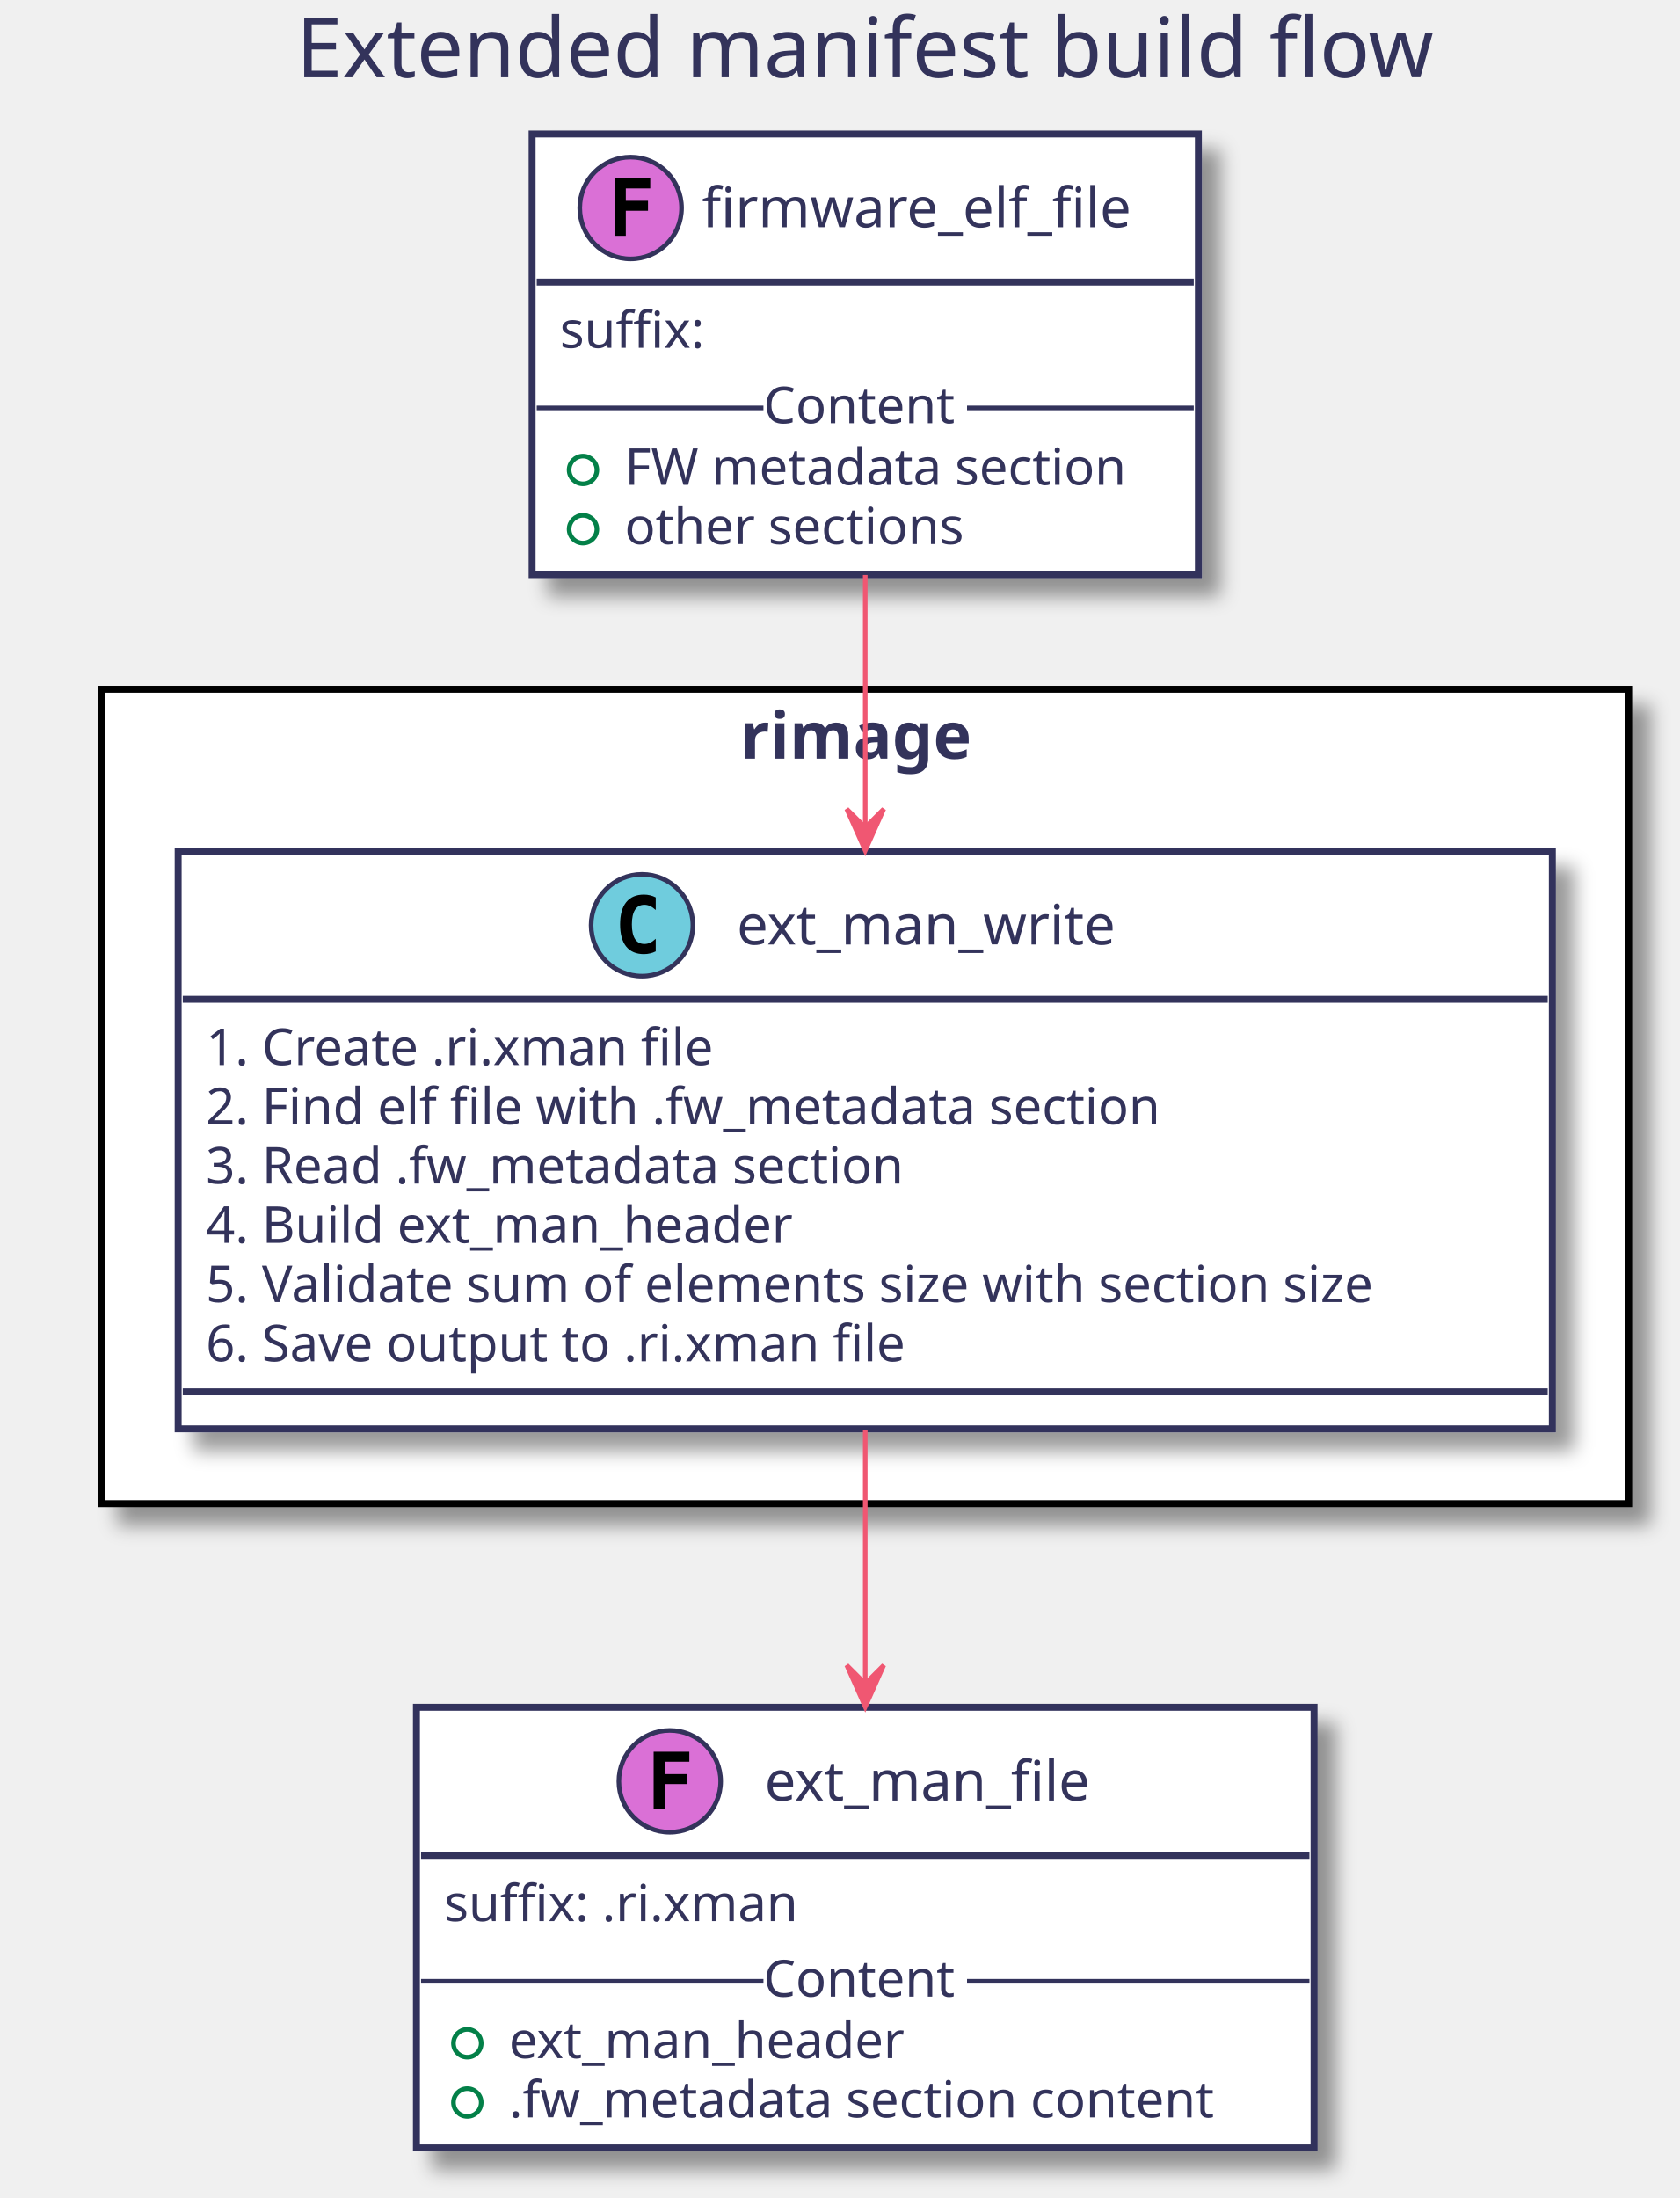
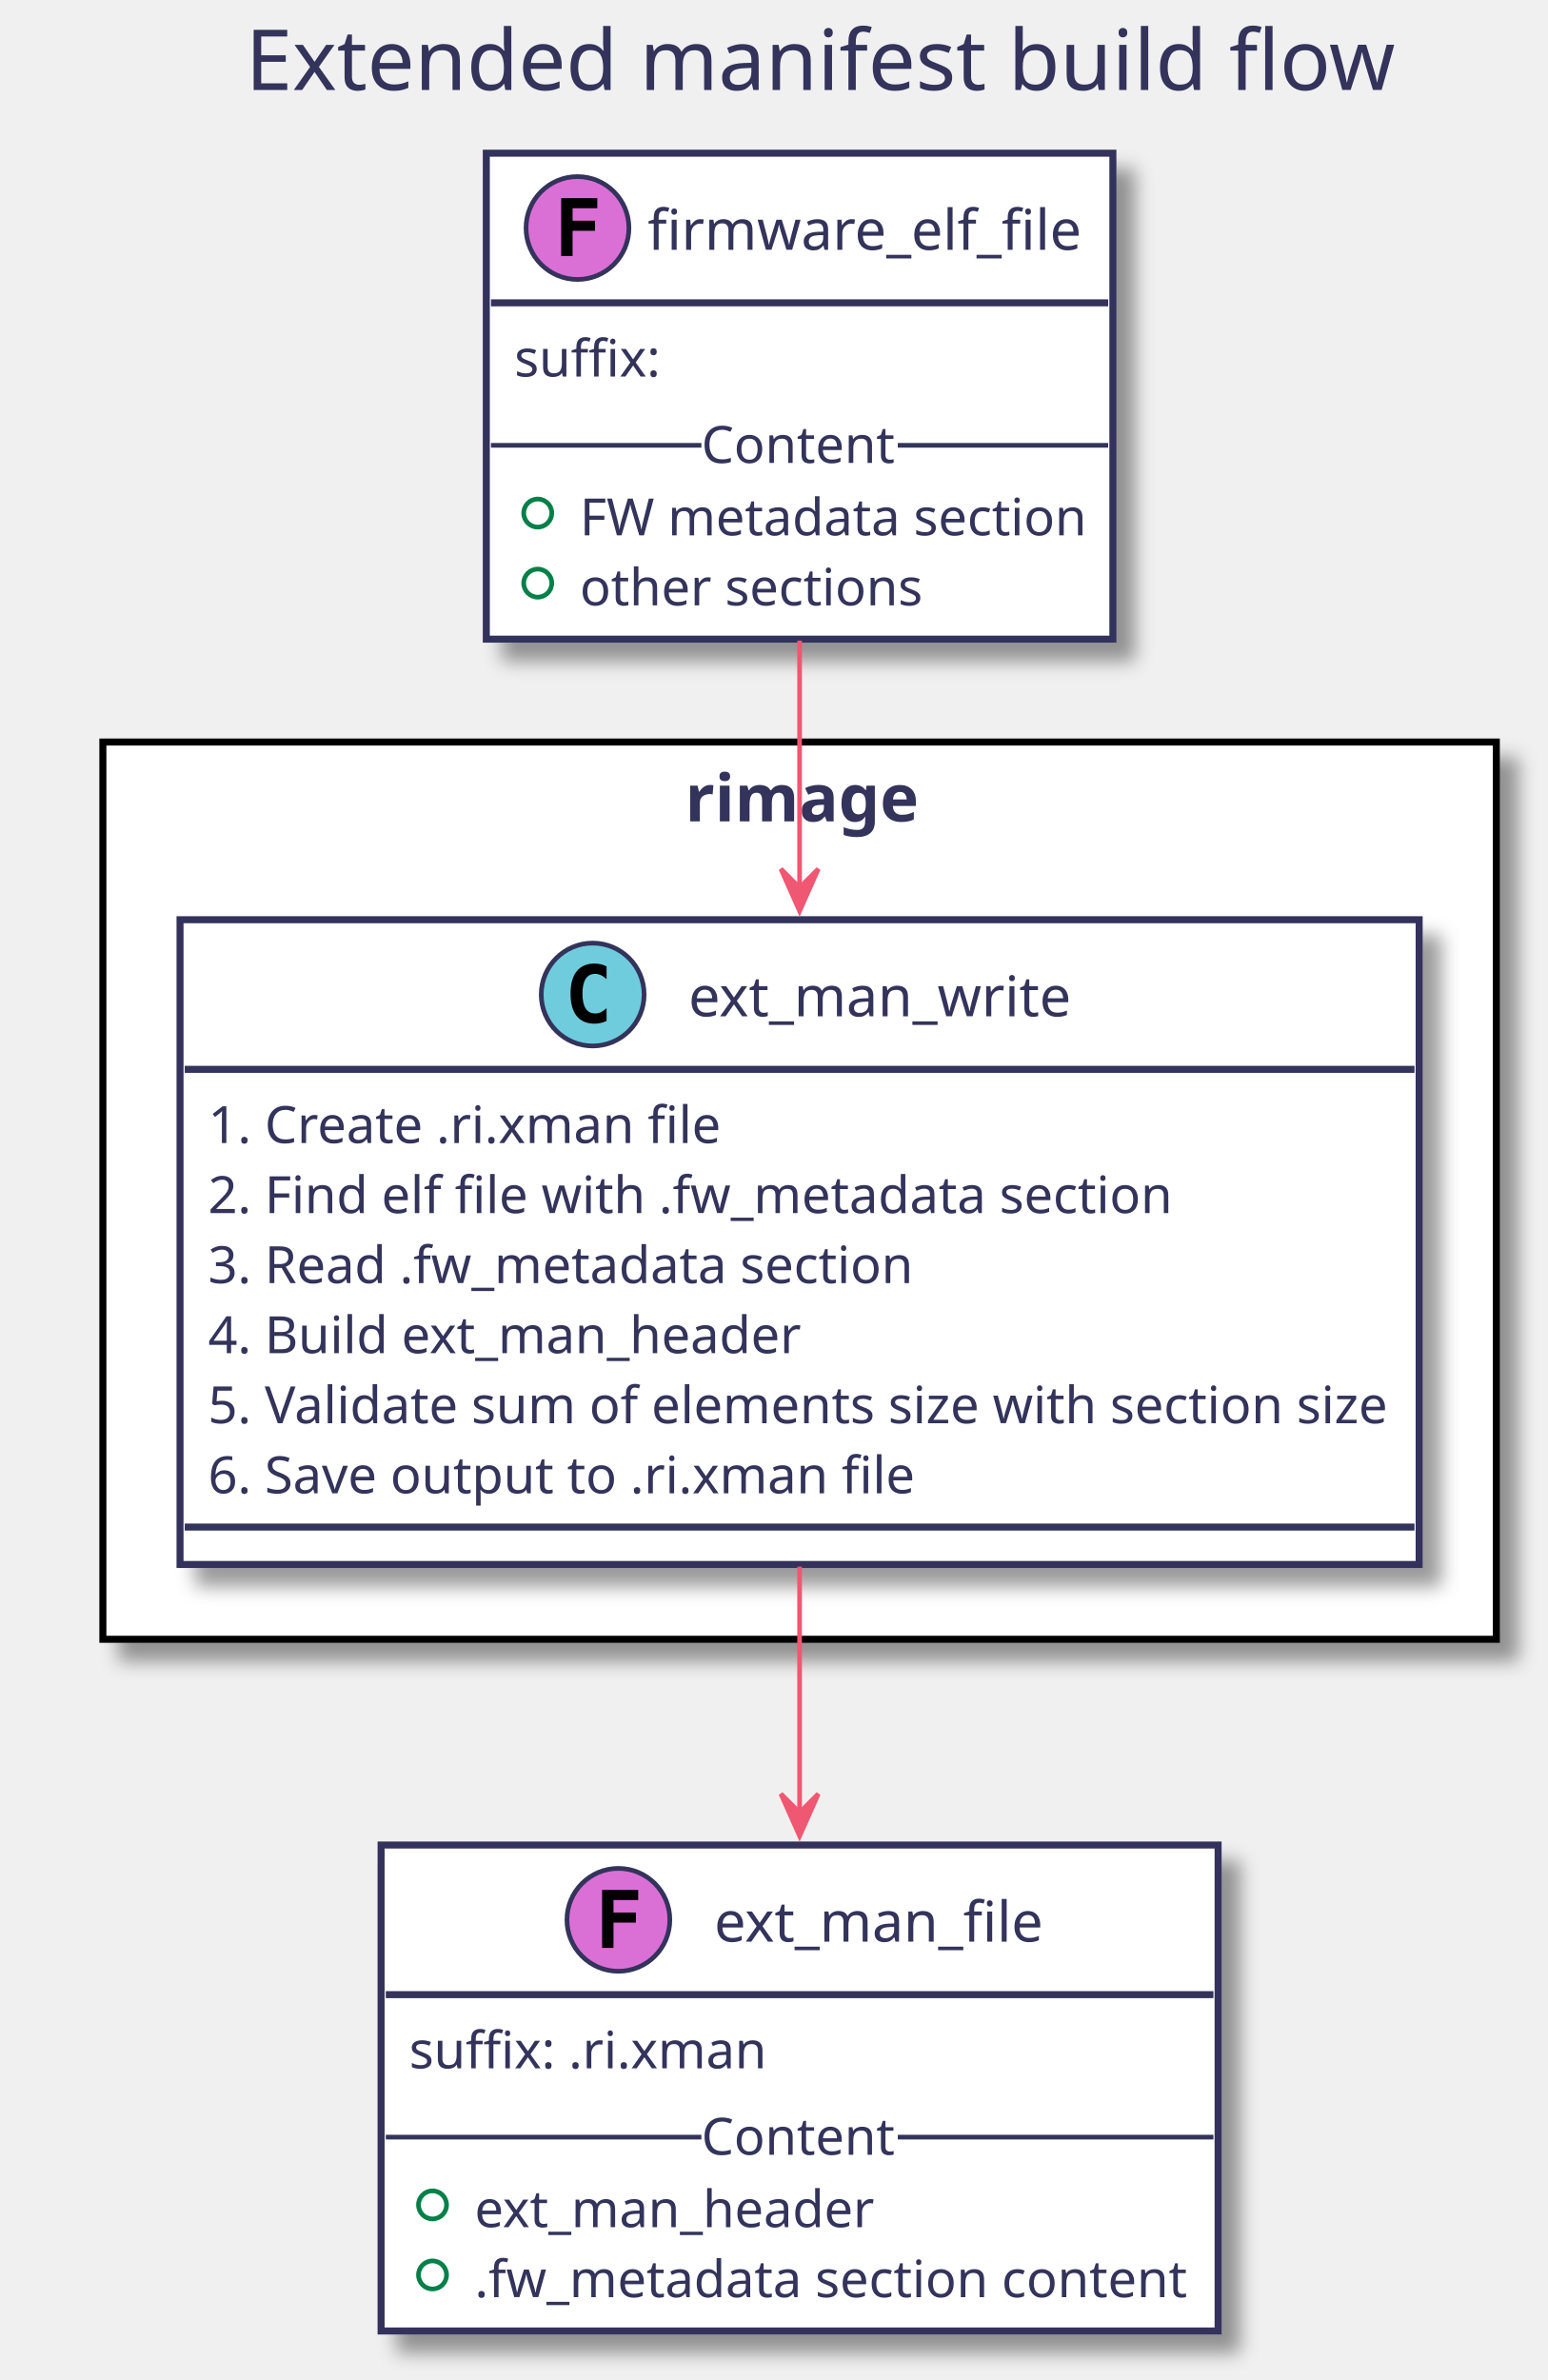
- <svg xmlns="http://www.w3.org/2000/svg" contentScriptType="application/ecmascript" contentStyleType="text/css" height="475px" preserveAspectRatio="none" style="width:363px;height:475px;" version="1.1" viewBox="0 0 363 475" width="363px" zoomAndPan="magnify">
+ <svg xmlns="http://www.w3.org/2000/svg" contentScriptType="application/ecmascript" contentStyleType="text/css" height="509px" preserveAspectRatio="none" style="width:331px;height:509px;" version="1.1" viewBox="0 0 331 509" width="331px" zoomAndPan="magnify">
  <defs>
    <filter height="300%" id="fvdwwb4almc8b" width="300%" x="-1" y="-1">
      <feGaussianBlur result="blurOut" stdDeviation="2.0" />
      <feColorMatrix in="blurOut" result="blurOut2" type="matrix" values="0 0 0 0 0 0 0 0 0 0 0 0 0 0 0 0 0 0 .4 0" />
      <feOffset dx="4.0" dy="4.0" in="blurOut2" result="blurOut3" />
      <feBlend in="SourceGraphic" in2="blurOut3" mode="normal" />
    </filter>
  </defs>
  <g>
-     <text fill="#33335B" font-family="sans-serif" font-size="18" lengthAdjust="spacingAndGlyphs" textLength="258" x="64" y="16.708">Extended manifest build flow</text>
-     <rect fill="#FFFFFF" filter="url(#fvdwwb4almc8b)" height="176" style="stroke: #000000; stroke-width: 1.5;" width="330" x="22" y="148.953" />
-     <text fill="#33335B" font-family="sans-serif" font-size="14" font-weight="bold" lengthAdjust="spacingAndGlyphs" textLength="54" x="160" y="163.948">rimage</text>
-     <rect fill="#FFFFFF" filter="url(#fvdwwb4almc8b)" height="124.828" id="ext_man_write" style="stroke: #33335B; stroke-width: 1.5;" width="297" x="38.5" y="183.953" />
-     <ellipse cx="138.75" cy="199.953" fill="#6FCCDD" rx="11" ry="11" style="stroke: #33335B; stroke-width: 1.0;" />
-     <path d="M141.719,205.594 Q141.141,205.891 140.5,206.031 Q139.859,206.188 139.156,206.188 Q136.656,206.188 135.328,204.547 Q134.016,202.891 134.016,199.766 Q134.016,196.641 135.328,194.984 Q136.656,193.328 139.156,193.328 Q139.859,193.328 140.5,193.484 Q141.156,193.641 141.719,193.938 L141.719,196.656 Q141.094,196.078 140.5,195.812 Q139.906,195.531 139.281,195.531 Q137.938,195.531 137.25,196.609 Q136.562,197.672 136.562,199.766 Q136.562,201.859 137.25,202.938 Q137.938,204 139.281,204 Q139.906,204 140.5,203.734 Q141.094,203.453 141.719,202.875 L141.719,205.594 Z " />
-     <text fill="#33335B" font-family="sans-serif" font-size="12" lengthAdjust="spacingAndGlyphs" textLength="88" x="159.25" y="204.107">ext_man_write</text>
-     <line style="stroke: #33335B; stroke-width: 1.5;" x1="39.5" x2="334.5" y1="215.953" y2="215.953" />
-     <text fill="#33335B" font-family="sans-serif" font-size="11" lengthAdjust="spacingAndGlyphs" textLength="125" x="44.5" y="230.164">1. Create .ri.xman file</text>
-     <text fill="#33335B" font-family="sans-serif" font-size="11" lengthAdjust="spacingAndGlyphs" textLength="230" x="44.5" y="242.968">2. Find elf file with .fw_metadata section</text>
-     <text fill="#33335B" font-family="sans-serif" font-size="11" lengthAdjust="spacingAndGlyphs" textLength="169" x="44.5" y="255.773">3. Read .fw_metadata section</text>
-     <text fill="#33335B" font-family="sans-serif" font-size="11" lengthAdjust="spacingAndGlyphs" textLength="141" x="44.5" y="268.578">4. Build ext_man_header</text>
-     <text fill="#33335B" font-family="sans-serif" font-size="11" lengthAdjust="spacingAndGlyphs" textLength="285" x="44.5" y="281.382">5. Validate sum of elements size with section size</text>
-     <text fill="#33335B" font-family="sans-serif" font-size="11" lengthAdjust="spacingAndGlyphs" textLength="170" x="44.5" y="294.187">6. Save output to .ri.xman file</text>
-     <line style="stroke: #33335B; stroke-width: 1.5;" x1="39.5" x2="334.5" y1="300.781" y2="300.781" />
-     <rect fill="#FFFFFF" filter="url(#fvdwwb4almc8b)" height="95.219" id="firmware_elf_file" style="stroke: #33335B; stroke-width: 1.5;" width="144" x="115" y="28.953" />
-     <ellipse cx="136.3" cy="44.953" fill="#DA70D6" rx="11" ry="11" style="stroke: #33335B; stroke-width: 1.0;" />
-     <path d="M140.534,40.719 L135.253,40.719 L135.253,43.391 L140.05,43.391 L140.05,45.547 L135.253,45.547 L135.253,50.953 L132.816,50.953 L132.816,38.562 L140.534,38.562 L140.534,40.719 Z " />
-     <text fill="#33335B" font-family="sans-serif" font-size="12" lengthAdjust="spacingAndGlyphs" textLength="98" x="151.7" y="49.107">firmware_elf_file</text>
-     <line style="stroke: #33335B; stroke-width: 1.5;" x1="116" x2="258" y1="60.953" y2="60.953" />
-     <text fill="#33335B" font-family="sans-serif" font-size="11" lengthAdjust="spacingAndGlyphs" textLength="35" x="121" y="75.164">suffix:</text>
-     <ellipse cx="126" cy="101.562" fill="none" rx="3" ry="3" style="stroke: #038048; stroke-width: 1.0;" />
-     <text fill="#33335B" font-family="sans-serif" font-size="11" lengthAdjust="spacingAndGlyphs" textLength="118" x="135" y="104.773">FW metadata section</text>
-     <ellipse cx="126" cy="114.367" fill="none" rx="3" ry="3" style="stroke: #038048; stroke-width: 1.0;" />
-     <text fill="#33335B" font-family="sans-serif" font-size="11" lengthAdjust="spacingAndGlyphs" textLength="82" x="135" y="117.578">other sections</text>
-     <line style="stroke: #33335B; stroke-width: 1.0;" x1="116" x2="165" y1="88.16" y2="88.16" />
-     <text fill="#33335B" font-family="sans-serif" font-size="11" lengthAdjust="spacingAndGlyphs" textLength="44" x="165" y="91.468">Content</text>
-     <line style="stroke: #33335B; stroke-width: 1.0;" x1="209" x2="258" y1="88.16" y2="88.16" />
-     <rect fill="#FFFFFF" filter="url(#fvdwwb4almc8b)" height="95.219" id="ext_man_file" style="stroke: #33335B; stroke-width: 1.5;" width="194" x="90" y="368.953" />
-     <ellipse cx="144.75" cy="384.953" fill="#DA70D6" rx="11" ry="11" style="stroke: #33335B; stroke-width: 1.0;" />
-     <path d="M148.984,380.719 L143.703,380.719 L143.703,383.391 L148.5,383.391 L148.5,385.547 L143.703,385.547 L143.703,390.953 L141.266,390.953 L141.266,378.562 L148.984,378.562 L148.984,380.719 Z " />
-     <text fill="#33335B" font-family="sans-serif" font-size="12" lengthAdjust="spacingAndGlyphs" textLength="76" x="165.25" y="389.107">ext_man_file</text>
-     <line style="stroke: #33335B; stroke-width: 1.5;" x1="91" x2="283" y1="400.953" y2="400.953" />
-     <text fill="#33335B" font-family="sans-serif" font-size="11" lengthAdjust="spacingAndGlyphs" textLength="86" x="96" y="415.164">suffix: .ri.xman</text>
-     <ellipse cx="101" cy="441.562" fill="none" rx="3" ry="3" style="stroke: #038048; stroke-width: 1.0;" />
-     <text fill="#33335B" font-family="sans-serif" font-size="11" lengthAdjust="spacingAndGlyphs" textLength="94" x="110" y="444.773">ext_man_header</text>
-     <ellipse cx="101" cy="454.367" fill="none" rx="3" ry="3" style="stroke: #038048; stroke-width: 1.0;" />
-     <text fill="#33335B" font-family="sans-serif" font-size="11" lengthAdjust="spacingAndGlyphs" textLength="168" x="110" y="457.578">.fw_metadata section content</text>
-     <line style="stroke: #33335B; stroke-width: 1.0;" x1="91" x2="165" y1="428.16" y2="428.16" />
-     <text fill="#33335B" font-family="sans-serif" font-size="11" lengthAdjust="spacingAndGlyphs" textLength="44" x="165" y="431.468">Content</text>
-     <line style="stroke: #33335B; stroke-width: 1.0;" x1="209" x2="283" y1="428.16" y2="428.16" />
-     <path d="M187,124.253 C187,141.113 187,160.483 187,178.713 " fill="none" id="firmware_elf_file-&gt;ext_man_write" style="stroke: #F05772; stroke-width: 1.0;" />
-     <polygon fill="#F05772" points="187,183.823,191,174.823,187,178.823,183,174.823,187,183.823" style="stroke: #F05772; stroke-width: 1.0;" />
-     <path d="M187,309.053 C187,326.963 187,346.333 187,363.583 " fill="none" id="ext_man_write-&gt;ext_man_file" style="stroke: #F05772; stroke-width: 1.0;" />
-     <polygon fill="#F05772" points="187,368.863,191,359.863,187,363.863,183,359.863,187,368.863" style="stroke: #F05772; stroke-width: 1.0;" />
+     <text fill="#33335B" font-family="sans-serif" font-size="18" lengthAdjust="spacingAndGlyphs" textLength="249" x="52.5" y="19.242">Extended manifest build flow</text>
+     <rect fill="#FFFFFF" filter="url(#fvdwwb4almc8b)" height="191.89" style="stroke: #000000; stroke-width: 1.5;" width="298" x="22" y="158.696" />
+     <text fill="#33335B" font-family="sans-serif" font-size="14" font-weight="bold" lengthAdjust="spacingAndGlyphs" textLength="49" x="146.5" y="175.662">rimage</text>
+     <rect fill="#FFFFFF" filter="url(#fvdwwb4almc8b)" height="137.891" id="ext_man_write" style="stroke: #33335B; stroke-width: 1.5;" width="265" x="38.5" y="196.696" />
+     <ellipse cx="126.75" cy="212.696" fill="#6FCCDD" rx="11" ry="11" style="stroke: #33335B; stroke-width: 1.0;" />
+     <path d="M129.719,218.337 Q129.141,218.633 128.5,218.774 Q127.859,218.93 127.156,218.93 Q124.656,218.93 123.328,217.29 Q122.016,215.633 122.016,212.508 Q122.016,209.383 123.328,207.727 Q124.656,206.071 127.156,206.071 Q127.859,206.071 128.5,206.227 Q129.156,206.383 129.719,206.68 L129.719,209.399 Q129.094,208.821 128.5,208.555 Q127.906,208.274 127.281,208.274 Q125.938,208.274 125.25,209.352 Q124.562,210.415 124.562,212.508 Q124.562,214.602 125.25,215.68 Q125.938,216.743 127.281,216.743 Q127.906,216.743 128.5,216.477 Q129.094,216.196 129.719,215.618 L129.719,218.337 Z " />
+     <text fill="#33335B" font-family="sans-serif" font-size="12" lengthAdjust="spacingAndGlyphs" textLength="80" x="147.25" y="217.352">ext_man_write</text>
+     <line style="stroke: #33335B; stroke-width: 1.5;" x1="39.5" x2="302.5" y1="228.696" y2="228.696" />
+     <text fill="#33335B" font-family="sans-serif" font-size="11" lengthAdjust="spacingAndGlyphs" textLength="111" x="44.5" y="244.455">1. Create .ri.xman file</text>
+     <text fill="#33335B" font-family="sans-serif" font-size="11" lengthAdjust="spacingAndGlyphs" textLength="209" x="44.5" y="259.437">2. Find elf file with .fw_metadata section</text>
+     <text fill="#33335B" font-family="sans-serif" font-size="11" lengthAdjust="spacingAndGlyphs" textLength="151" x="44.5" y="274.418">3. Read .fw_metadata section</text>
+     <text fill="#33335B" font-family="sans-serif" font-size="11" lengthAdjust="spacingAndGlyphs" textLength="128" x="44.5" y="289.4">4. Build ext_man_header</text>
+     <text fill="#33335B" font-family="sans-serif" font-size="11" lengthAdjust="spacingAndGlyphs" textLength="253" x="44.5" y="304.382">5. Validate sum of elements size with section size</text>
+     <text fill="#33335B" font-family="sans-serif" font-size="11" lengthAdjust="spacingAndGlyphs" textLength="154" x="44.5" y="319.364">6. Save output to .ri.xman file</text>
+     <line style="stroke: #33335B; stroke-width: 1.5;" x1="39.5" x2="302.5" y1="326.587" y2="326.587" />
+     <rect fill="#FFFFFF" filter="url(#fvdwwb4almc8b)" height="103.928" id="firmware_elf_file" style="stroke: #33335B; stroke-width: 1.5;" width="134" x="104" y="32.766" />
+     <ellipse cx="123.5" cy="48.766" fill="#DA70D6" rx="11" ry="11" style="stroke: #33335B; stroke-width: 1.0;" />
+     <path d="M127.734,44.532 L122.453,44.532 L122.453,47.203 L127.25,47.203 L127.25,49.36 L122.453,49.36 L122.453,54.766 L120.016,54.766 L120.016,42.375 L127.734,42.375 L127.734,44.532 Z " />
+     <text fill="#33335B" font-family="sans-serif" font-size="12" lengthAdjust="spacingAndGlyphs" textLength="92" x="138.5" y="53.422">firmware_elf_file</text>
+     <line style="stroke: #33335B; stroke-width: 1.5;" x1="105" x2="237" y1="64.766" y2="64.766" />
+     <text fill="#33335B" font-family="sans-serif" font-size="11" lengthAdjust="spacingAndGlyphs" textLength="32" x="110" y="80.525">suffix:</text>
+     <ellipse cx="115" cy="109.73" fill="none" rx="3" ry="3" style="stroke: #038048; stroke-width: 1.0;" />
+     <text fill="#33335B" font-family="sans-serif" font-size="11" lengthAdjust="spacingAndGlyphs" textLength="108" x="124" y="114.489">FW metadata section</text>
+     <ellipse cx="115" cy="124.712" fill="none" rx="3" ry="3" style="stroke: #038048; stroke-width: 1.0;" />
+     <text fill="#33335B" font-family="sans-serif" font-size="11" lengthAdjust="spacingAndGlyphs" textLength="74" x="124" y="129.47">other sections</text>
+     <line style="stroke: #33335B; stroke-width: 1.0;" x1="105" x2="150" y1="95.239" y2="95.239" />
+     <text fill="#33335B" font-family="sans-serif" font-size="11" lengthAdjust="spacingAndGlyphs" textLength="42" x="150" y="99.007">Content</text>
+     <line style="stroke: #33335B; stroke-width: 1.0;" x1="192" x2="237" y1="95.239" y2="95.239" />
+     <rect fill="#FFFFFF" filter="url(#fvdwwb4almc8b)" height="103.928" id="ext_man_file" style="stroke: #33335B; stroke-width: 1.5;" width="179" x="81.5" y="394.586" />
+     <ellipse cx="132.25" cy="410.586" fill="#DA70D6" rx="11" ry="11" style="stroke: #33335B; stroke-width: 1.0;" />
+     <path d="M136.484,406.351 L131.203,406.351 L131.203,409.023 L136,409.023 L136,411.18 L131.203,411.18 L131.203,416.586 L128.766,416.586 L128.766,404.195 L136.484,404.195 L136.484,406.351 Z " />
+     <text fill="#33335B" font-family="sans-serif" font-size="12" lengthAdjust="spacingAndGlyphs" textLength="69" x="152.75" y="415.242">ext_man_file</text>
+     <line style="stroke: #33335B; stroke-width: 1.5;" x1="82.5" x2="259.5" y1="426.586" y2="426.586" />
+     <text fill="#33335B" font-family="sans-serif" font-size="11" lengthAdjust="spacingAndGlyphs" textLength="78" x="87.5" y="442.345">suffix: .ri.xman</text>
+     <ellipse cx="92.5" cy="471.55" fill="none" rx="3" ry="3" style="stroke: #038048; stroke-width: 1.0;" />
+     <text fill="#33335B" font-family="sans-serif" font-size="11" lengthAdjust="spacingAndGlyphs" textLength="86" x="101.5" y="476.308">ext_man_header</text>
+     <ellipse cx="92.5" cy="486.531" fill="none" rx="3" ry="3" style="stroke: #038048; stroke-width: 1.0;" />
+     <text fill="#33335B" font-family="sans-serif" font-size="11" lengthAdjust="spacingAndGlyphs" textLength="153" x="101.5" y="491.29">.fw_metadata section content</text>
+     <line style="stroke: #33335B; stroke-width: 1.0;" x1="82.5" x2="150" y1="457.059" y2="457.059" />
+     <text fill="#33335B" font-family="sans-serif" font-size="11" lengthAdjust="spacingAndGlyphs" textLength="42" x="150" y="460.827">Content</text>
+     <line style="stroke: #33335B; stroke-width: 1.0;" x1="192" x2="259.5" y1="457.059" y2="457.059" />
+     <path d="M171,137.006 C171,153.466 171,172.046 171,189.836 " fill="none" id="firmware_elf_file-&gt;ext_man_write" style="stroke: #F05772; stroke-width: 1.0;" />
+     <polygon fill="#F05772" points="171,194.836,175,185.836,171,189.836,167,185.836,171,194.836" style="stroke: #F05772; stroke-width: 1.0;" />
+     <path d="M171,335.046 C171,352.526 171,371.146 171,388.026 " fill="none" id="ext_man_write-&gt;ext_man_file" style="stroke: #F05772; stroke-width: 1.0;" />
+     <polygon fill="#F05772" points="171,392.646,175,383.646,171,387.646,167,383.646,171,392.646" style="stroke: #F05772; stroke-width: 1.0;" />
  </g>
</svg>
